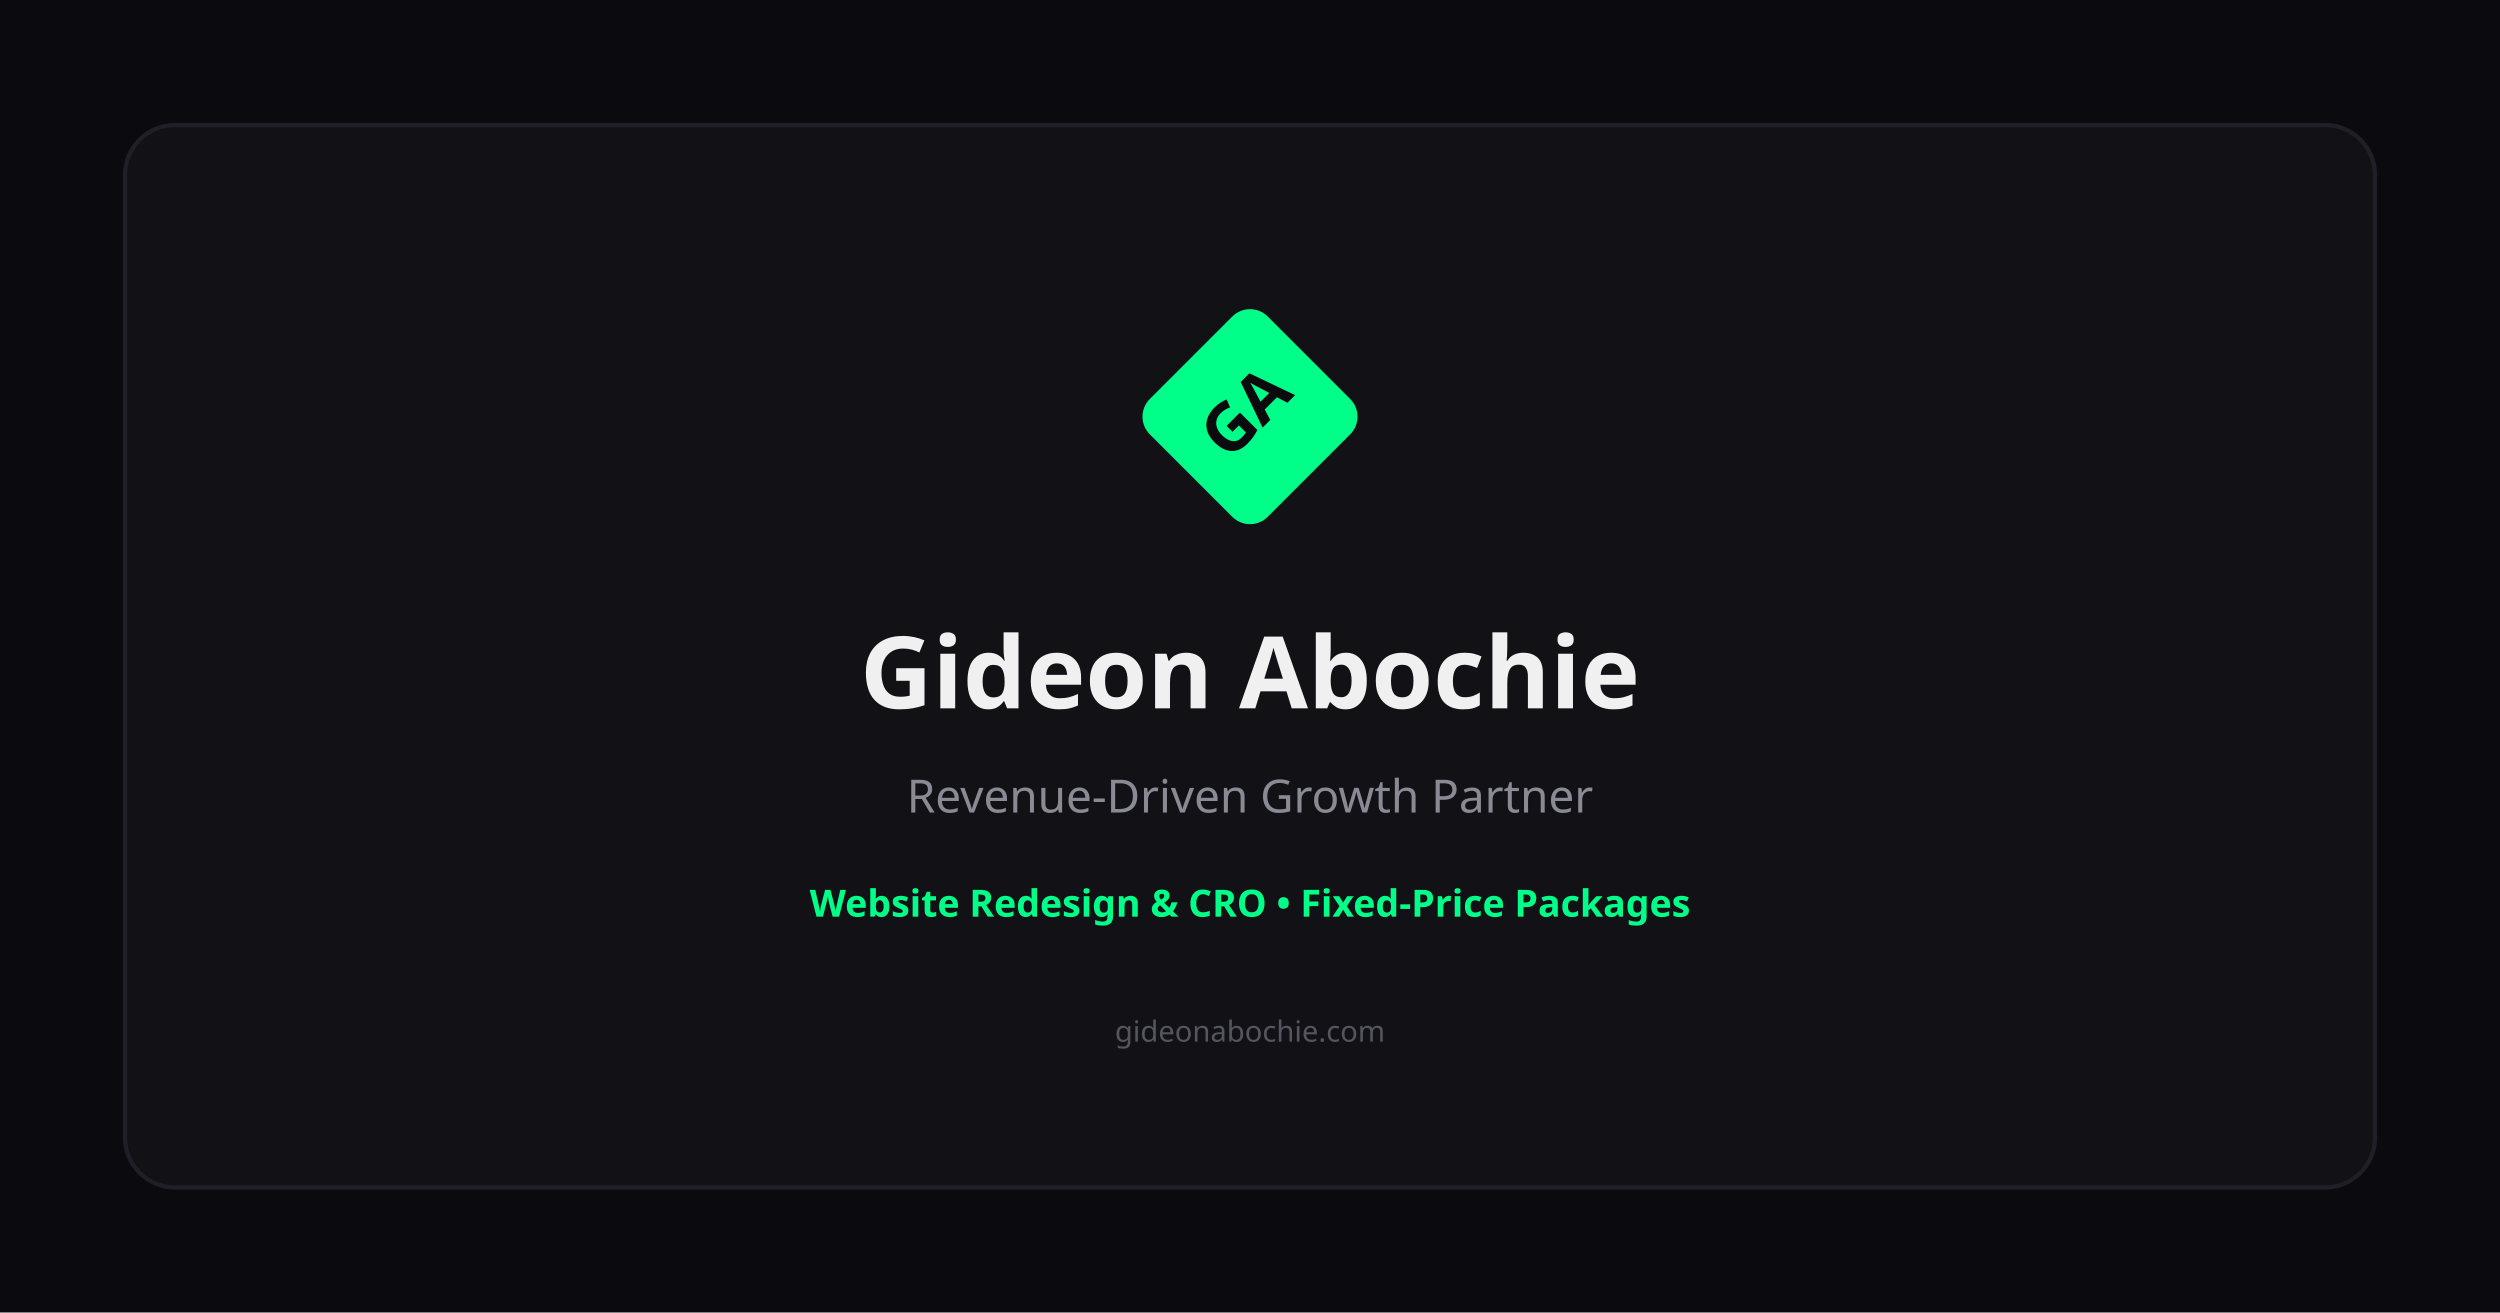
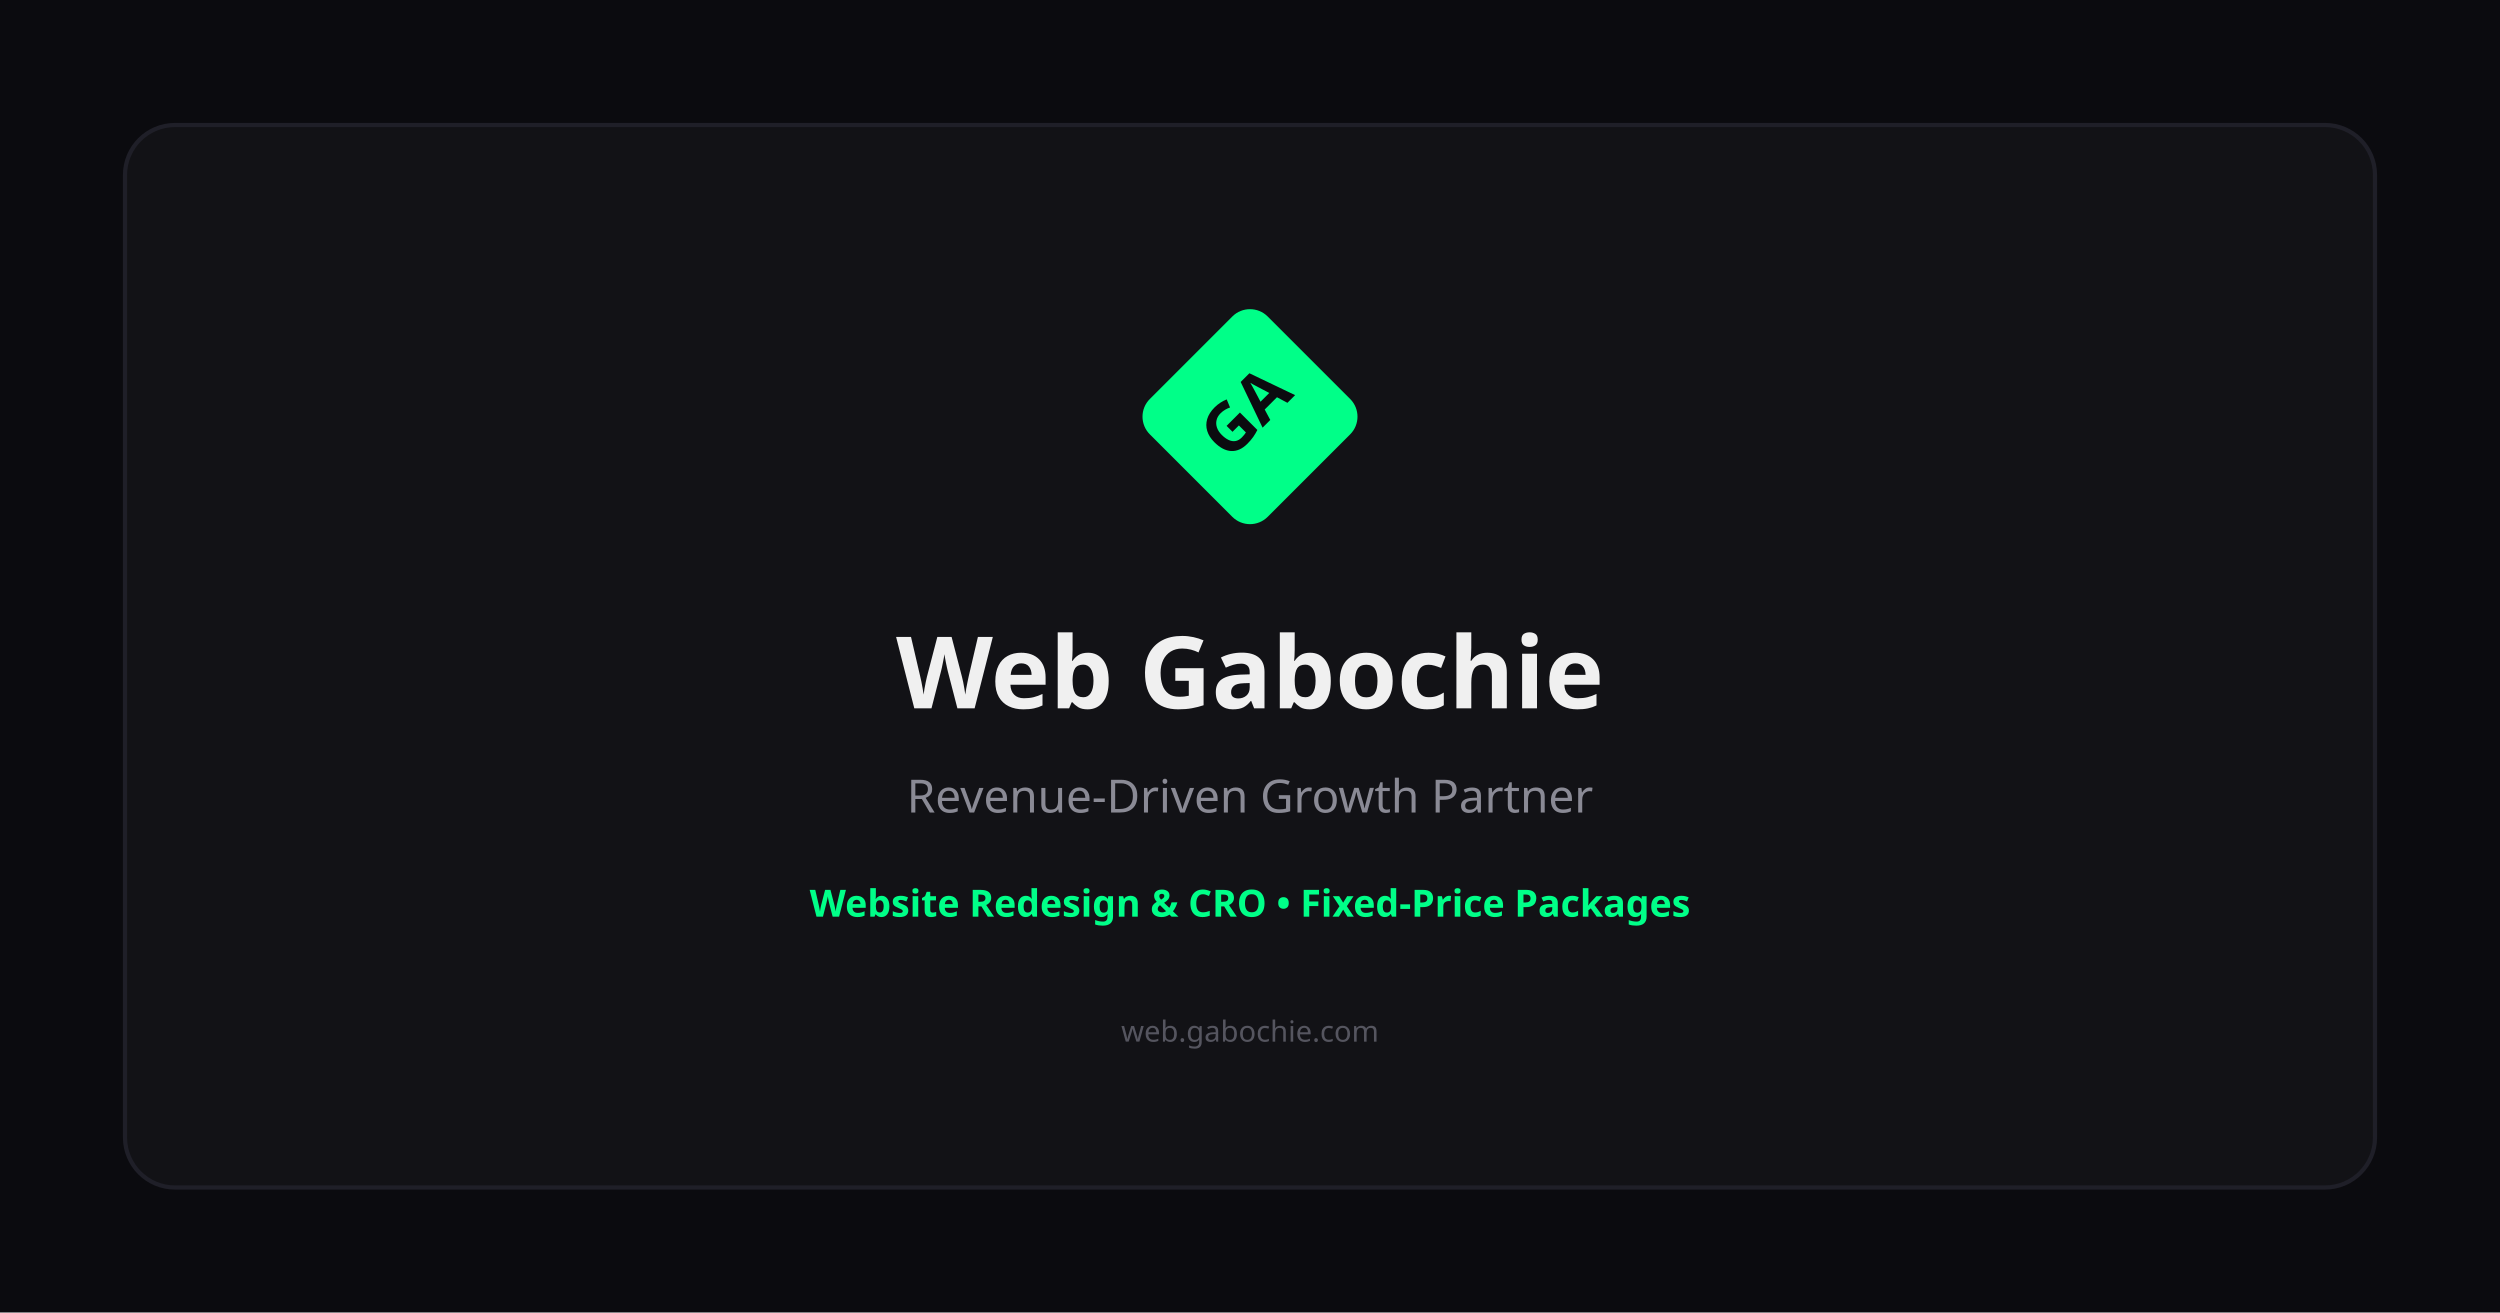
<svg xmlns="http://www.w3.org/2000/svg" width="1200" height="630" viewBox="0 0 1200 630">
  <rect width="1200" height="630" fill="#0b0b0f" />
  <rect x="60" y="60" width="1080" height="510" rx="24" fill="#121216" stroke="#1f1f28" stroke-width="2" />
  <g transform="translate(600,200) rotate(-45)">
    <rect x="-40" y="-40" width="80" height="80" rx="12" fill="#00ff88" />
    <text x="0" y="8" text-anchor="middle" fill="#0b0b0f" font-family="system-ui" font-size="32" font-weight="800">GA</text>
  </g>
-   <text x="600" y="340" text-anchor="middle" fill="#f0f0f0" font-family="system-ui" font-size="48" font-weight="800">Gideon Abochie</text>
+   <text x="600" y="340" text-anchor="middle" fill="#f0f0f0" font-family="system-ui" font-size="48" font-weight="800">Web Gabochie</text>
  <text x="600" y="390" text-anchor="middle" fill="#8a8a95" font-family="system-ui" font-size="22">Revenue-Driven Growth Partner</text>
  <text x="600" y="440" text-anchor="middle" fill="#00ff88" font-family="system-ui" font-size="18" font-weight="600">Website Redesign &amp; CRO • Fixed-Price Packages</text>
-   <text x="600" y="500" text-anchor="middle" fill="#55555f" font-family="system-ui" font-size="14">gideonabochie.com</text>
+   <text x="600" y="500" text-anchor="middle" fill="#55555f" font-family="system-ui" font-size="14">web.gabochie.com</text>
</svg>
